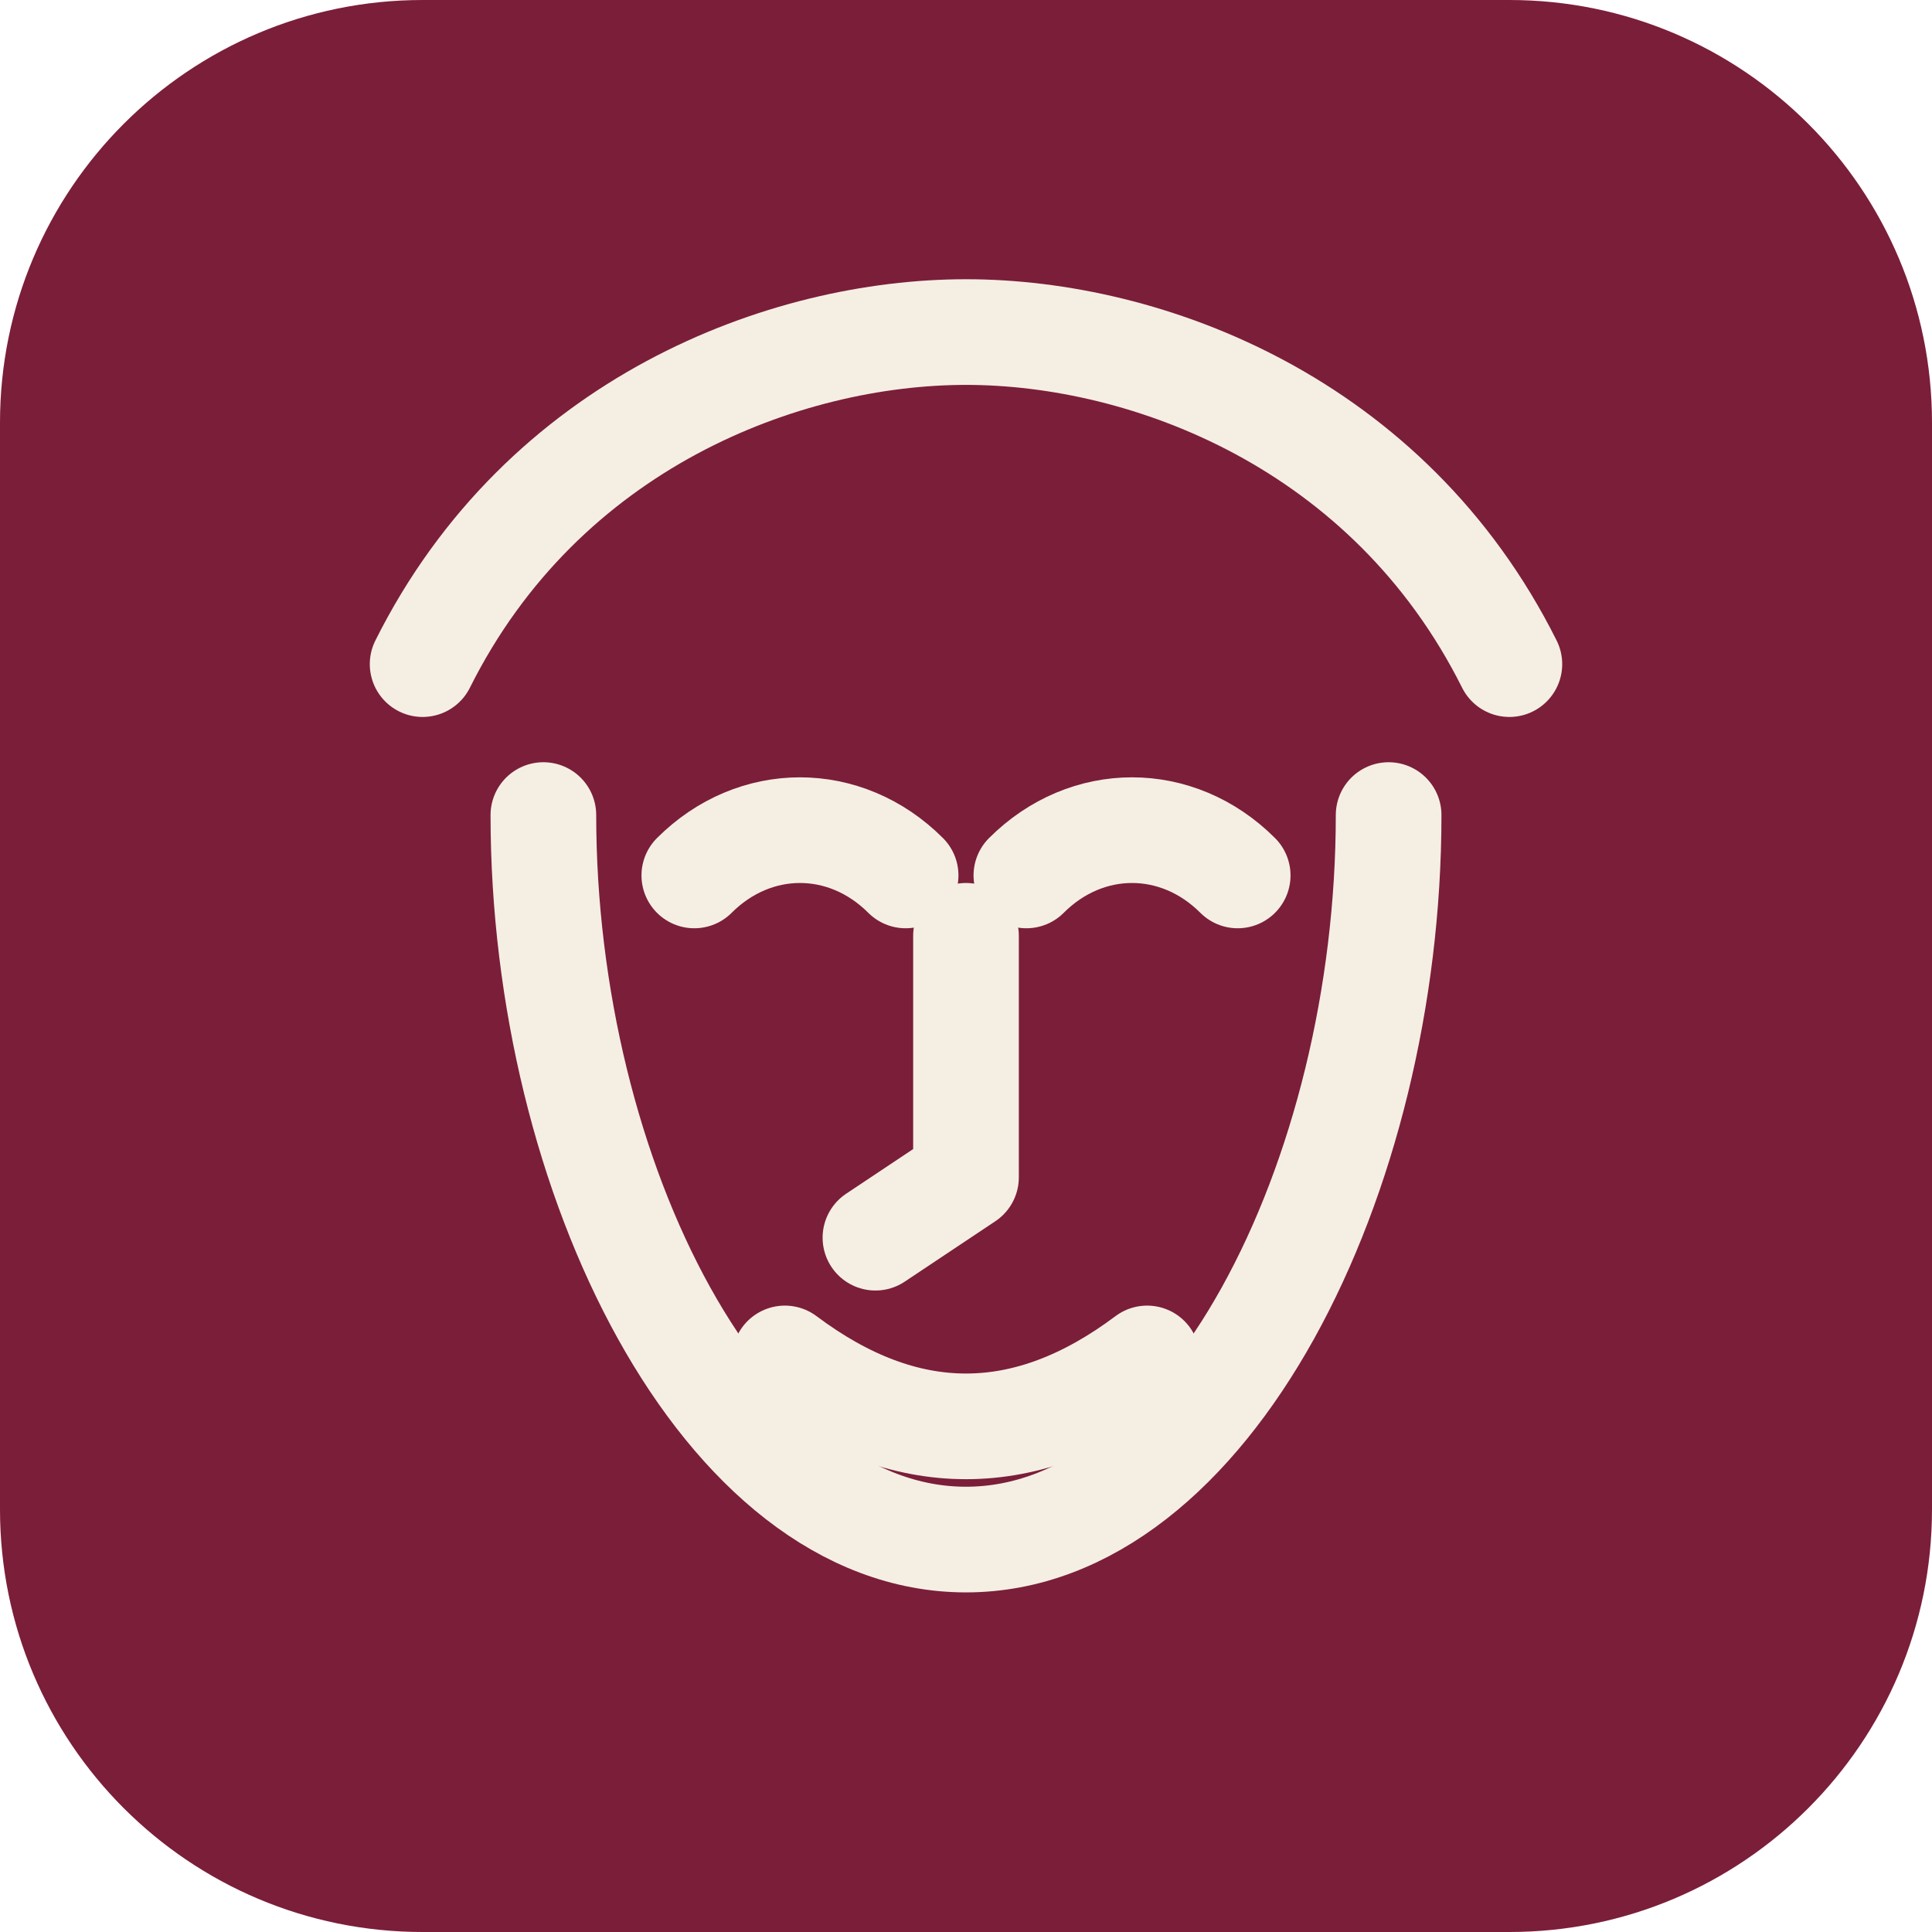
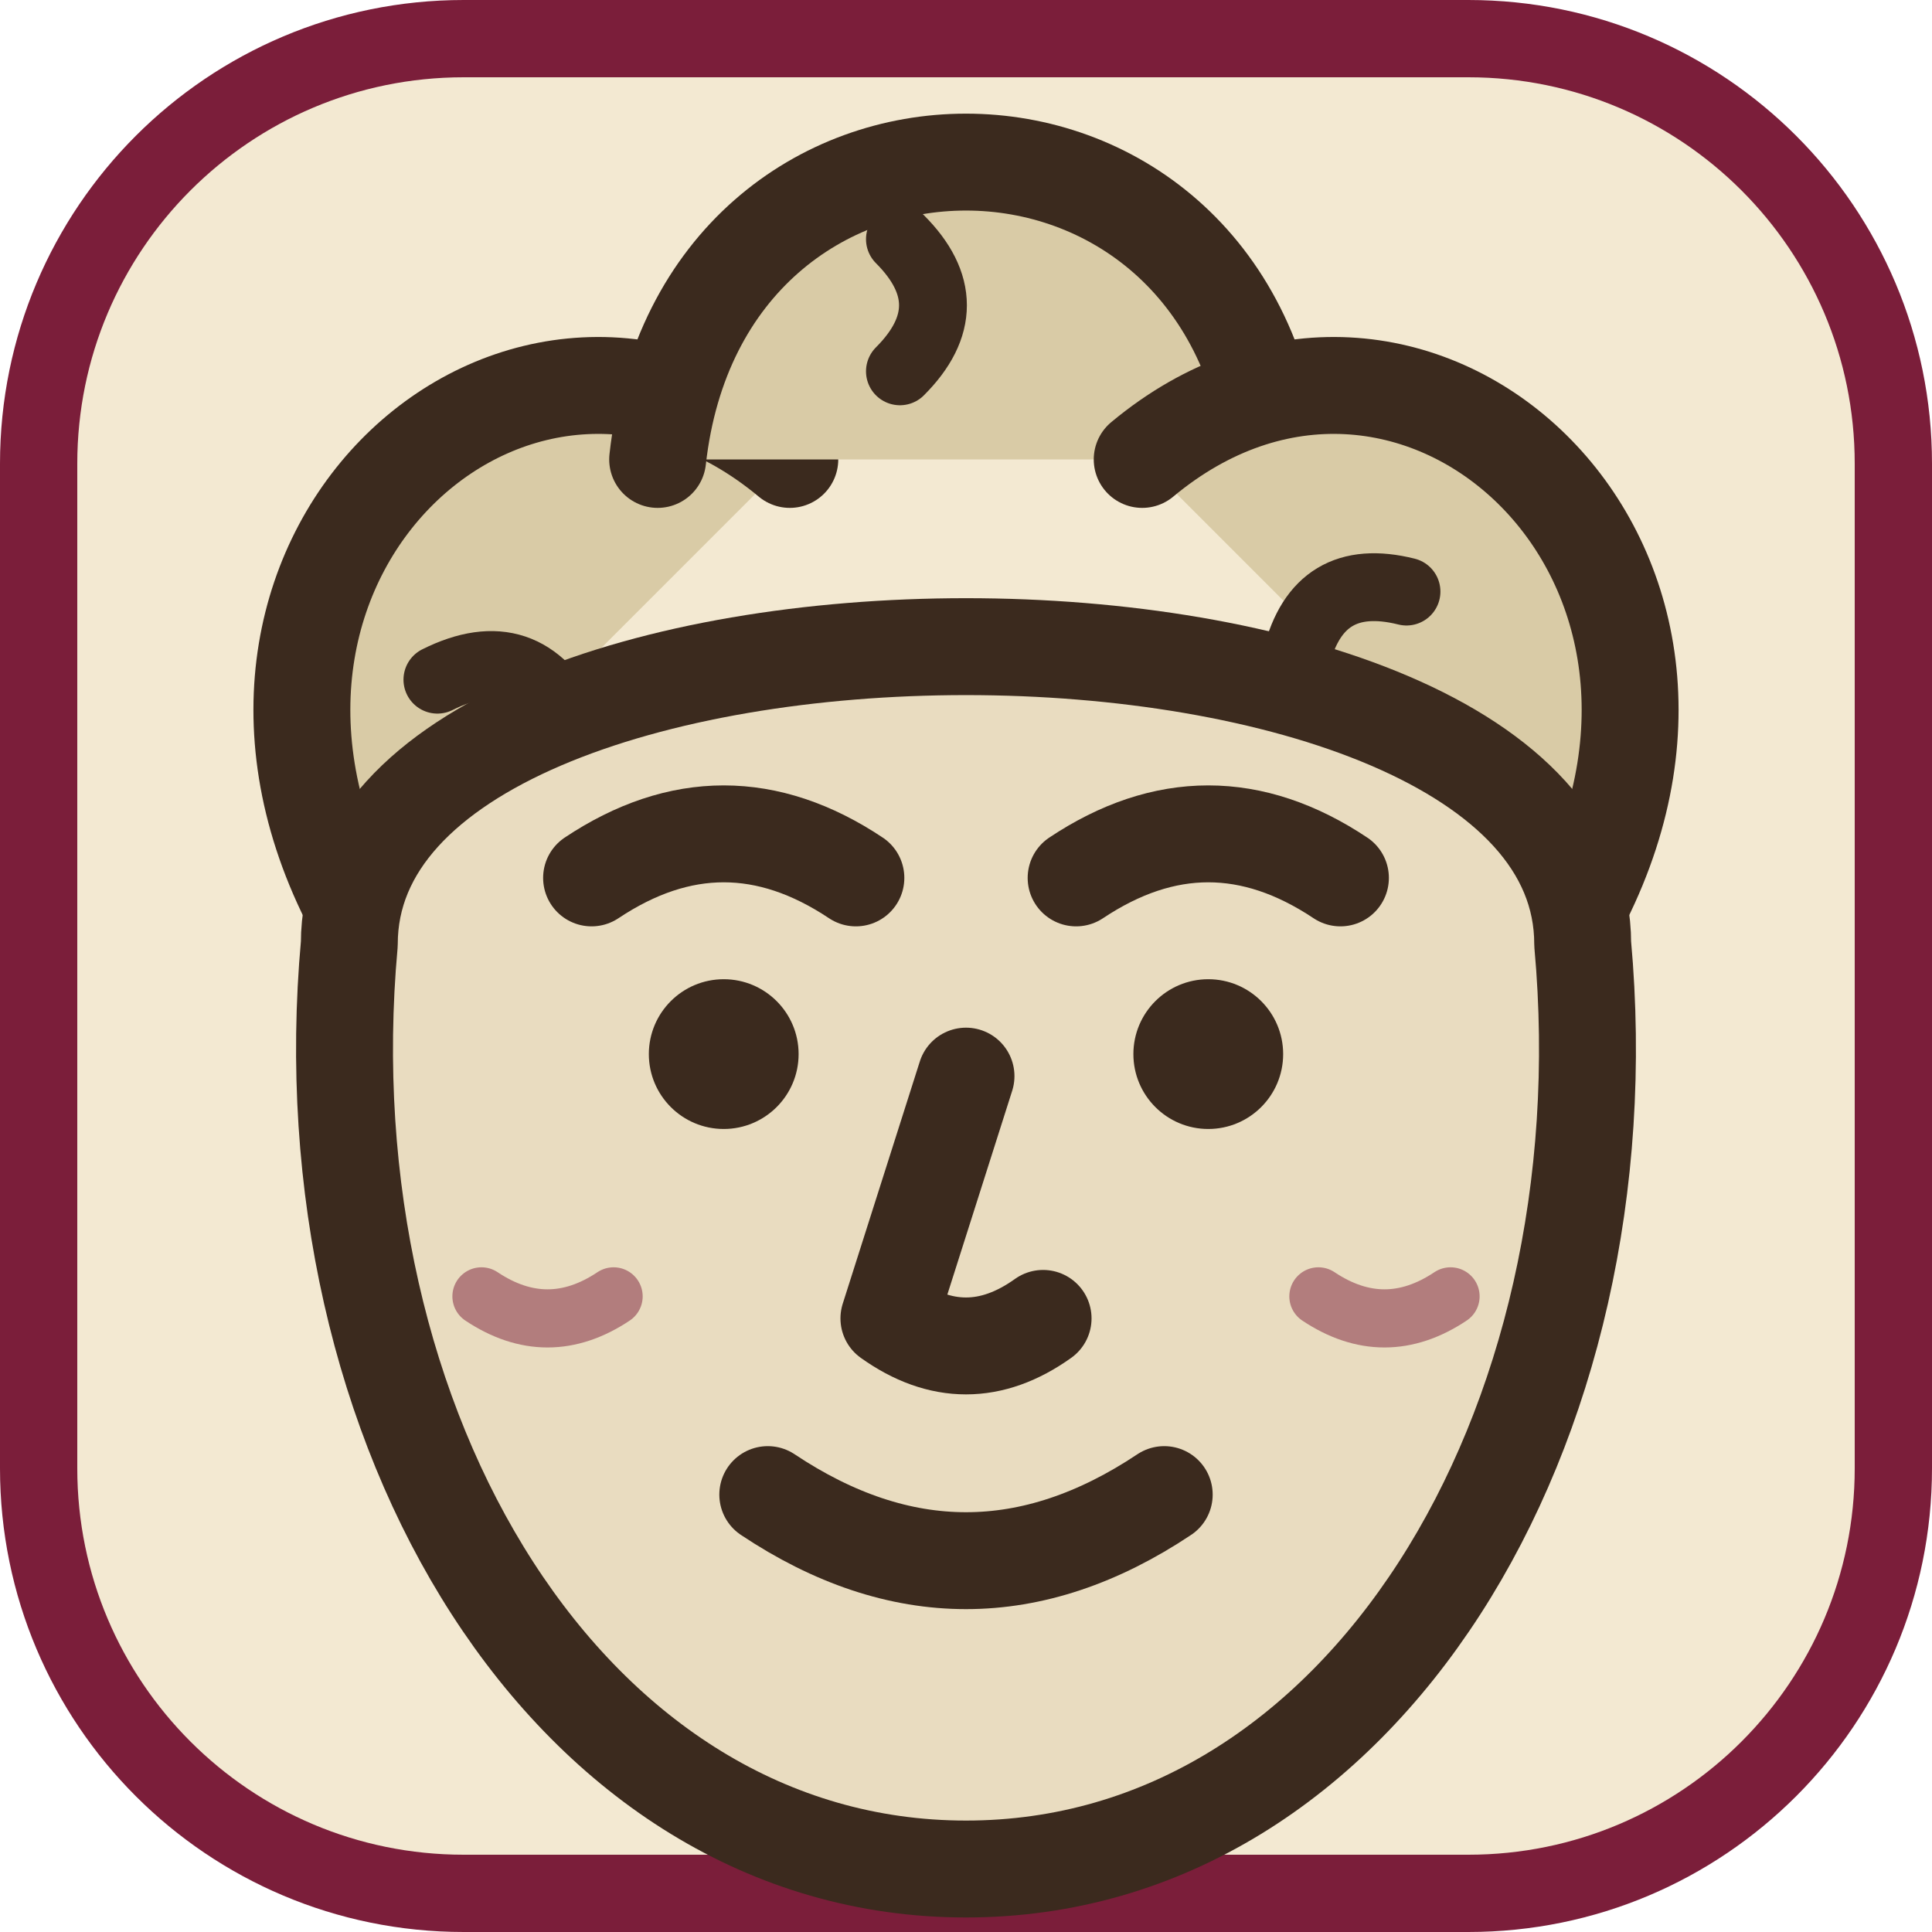
- <svg xmlns="http://www.w3.org/2000/svg" viewBox="0 0 64 64">
-   <rect width="64" height="64" rx="14" fill="#7b1e3a" />
-   <g fill="none" stroke="#f5efe3" stroke-width="3.5" stroke-linecap="round" stroke-linejoin="round">
-     <path d="M14 22c4-8 12-11 18-11s14 3 18 11" />
-     <path d="M18 27c0 12 6 24 14 24s14-12 14-24" />
-     <path d="M23 29c2-2 5-2 7 0M34 29c2-2 5-2 7 0" />
-     <path d="M32 31v8l-3 2" />
-     <path d="M26 45c4 3 8 3 12 0" />
+ <svg xmlns="http://www.w3.org/2000/svg" viewBox="0 0 100 100">
+   <rect x="2" y="2" width="96" height="96" rx="22" fill="#f3e9d2" stroke="#7b1e3a" stroke-width="4" />
+   <g transform="translate(50 50) scale(1.14) translate(-50 -49)">
+     <g fill="none" stroke="#3b2a1e" stroke-width="4.4" stroke-linecap="round" stroke-linejoin="round">
+       <path d="M22 46 C14 30 30 16 42 26" fill="#d9cba6" />
+       <path d="M36 26 C38 8 62 8 64 26" fill="#d9cba6" />
+       <path d="M58 26 C70 16 86 30 78 46" fill="#d9cba6" />
+       <path d="M26 36 q4 -2 6 2 M47 16 q3 3 0 6 M70 32 q-4 -1 -5 3" stroke-width="3.08" />
+       <path d="M22 48 C22 30 78 30 78 48 C80 70 68 90 50 90 C32 90 20 70 22 48 Z" fill="#e9dcc0" />
+       <path d="M33 45 Q39 41 45 45" />
+       <path d="M55 45 Q61 41 67 45" />
+       <circle cx="39" cy="53" r="3.4" fill="#3b2a1e" stroke="none" />
+       <circle cx="61" cy="53" r="3.4" fill="#3b2a1e" stroke="none" />
+       <path d="M50 54 L46.5 65 Q50 67.5 53.5 65" />
+       <path d="M41 73 Q50 79 59 73" />
+       <path d="M28 64 q3 2 6 0 M66 64 q3 2 6 0" stroke-width="2.64" stroke="#7b1e3a" opacity="0.5" />
+     </g>
  </g>
</svg>
